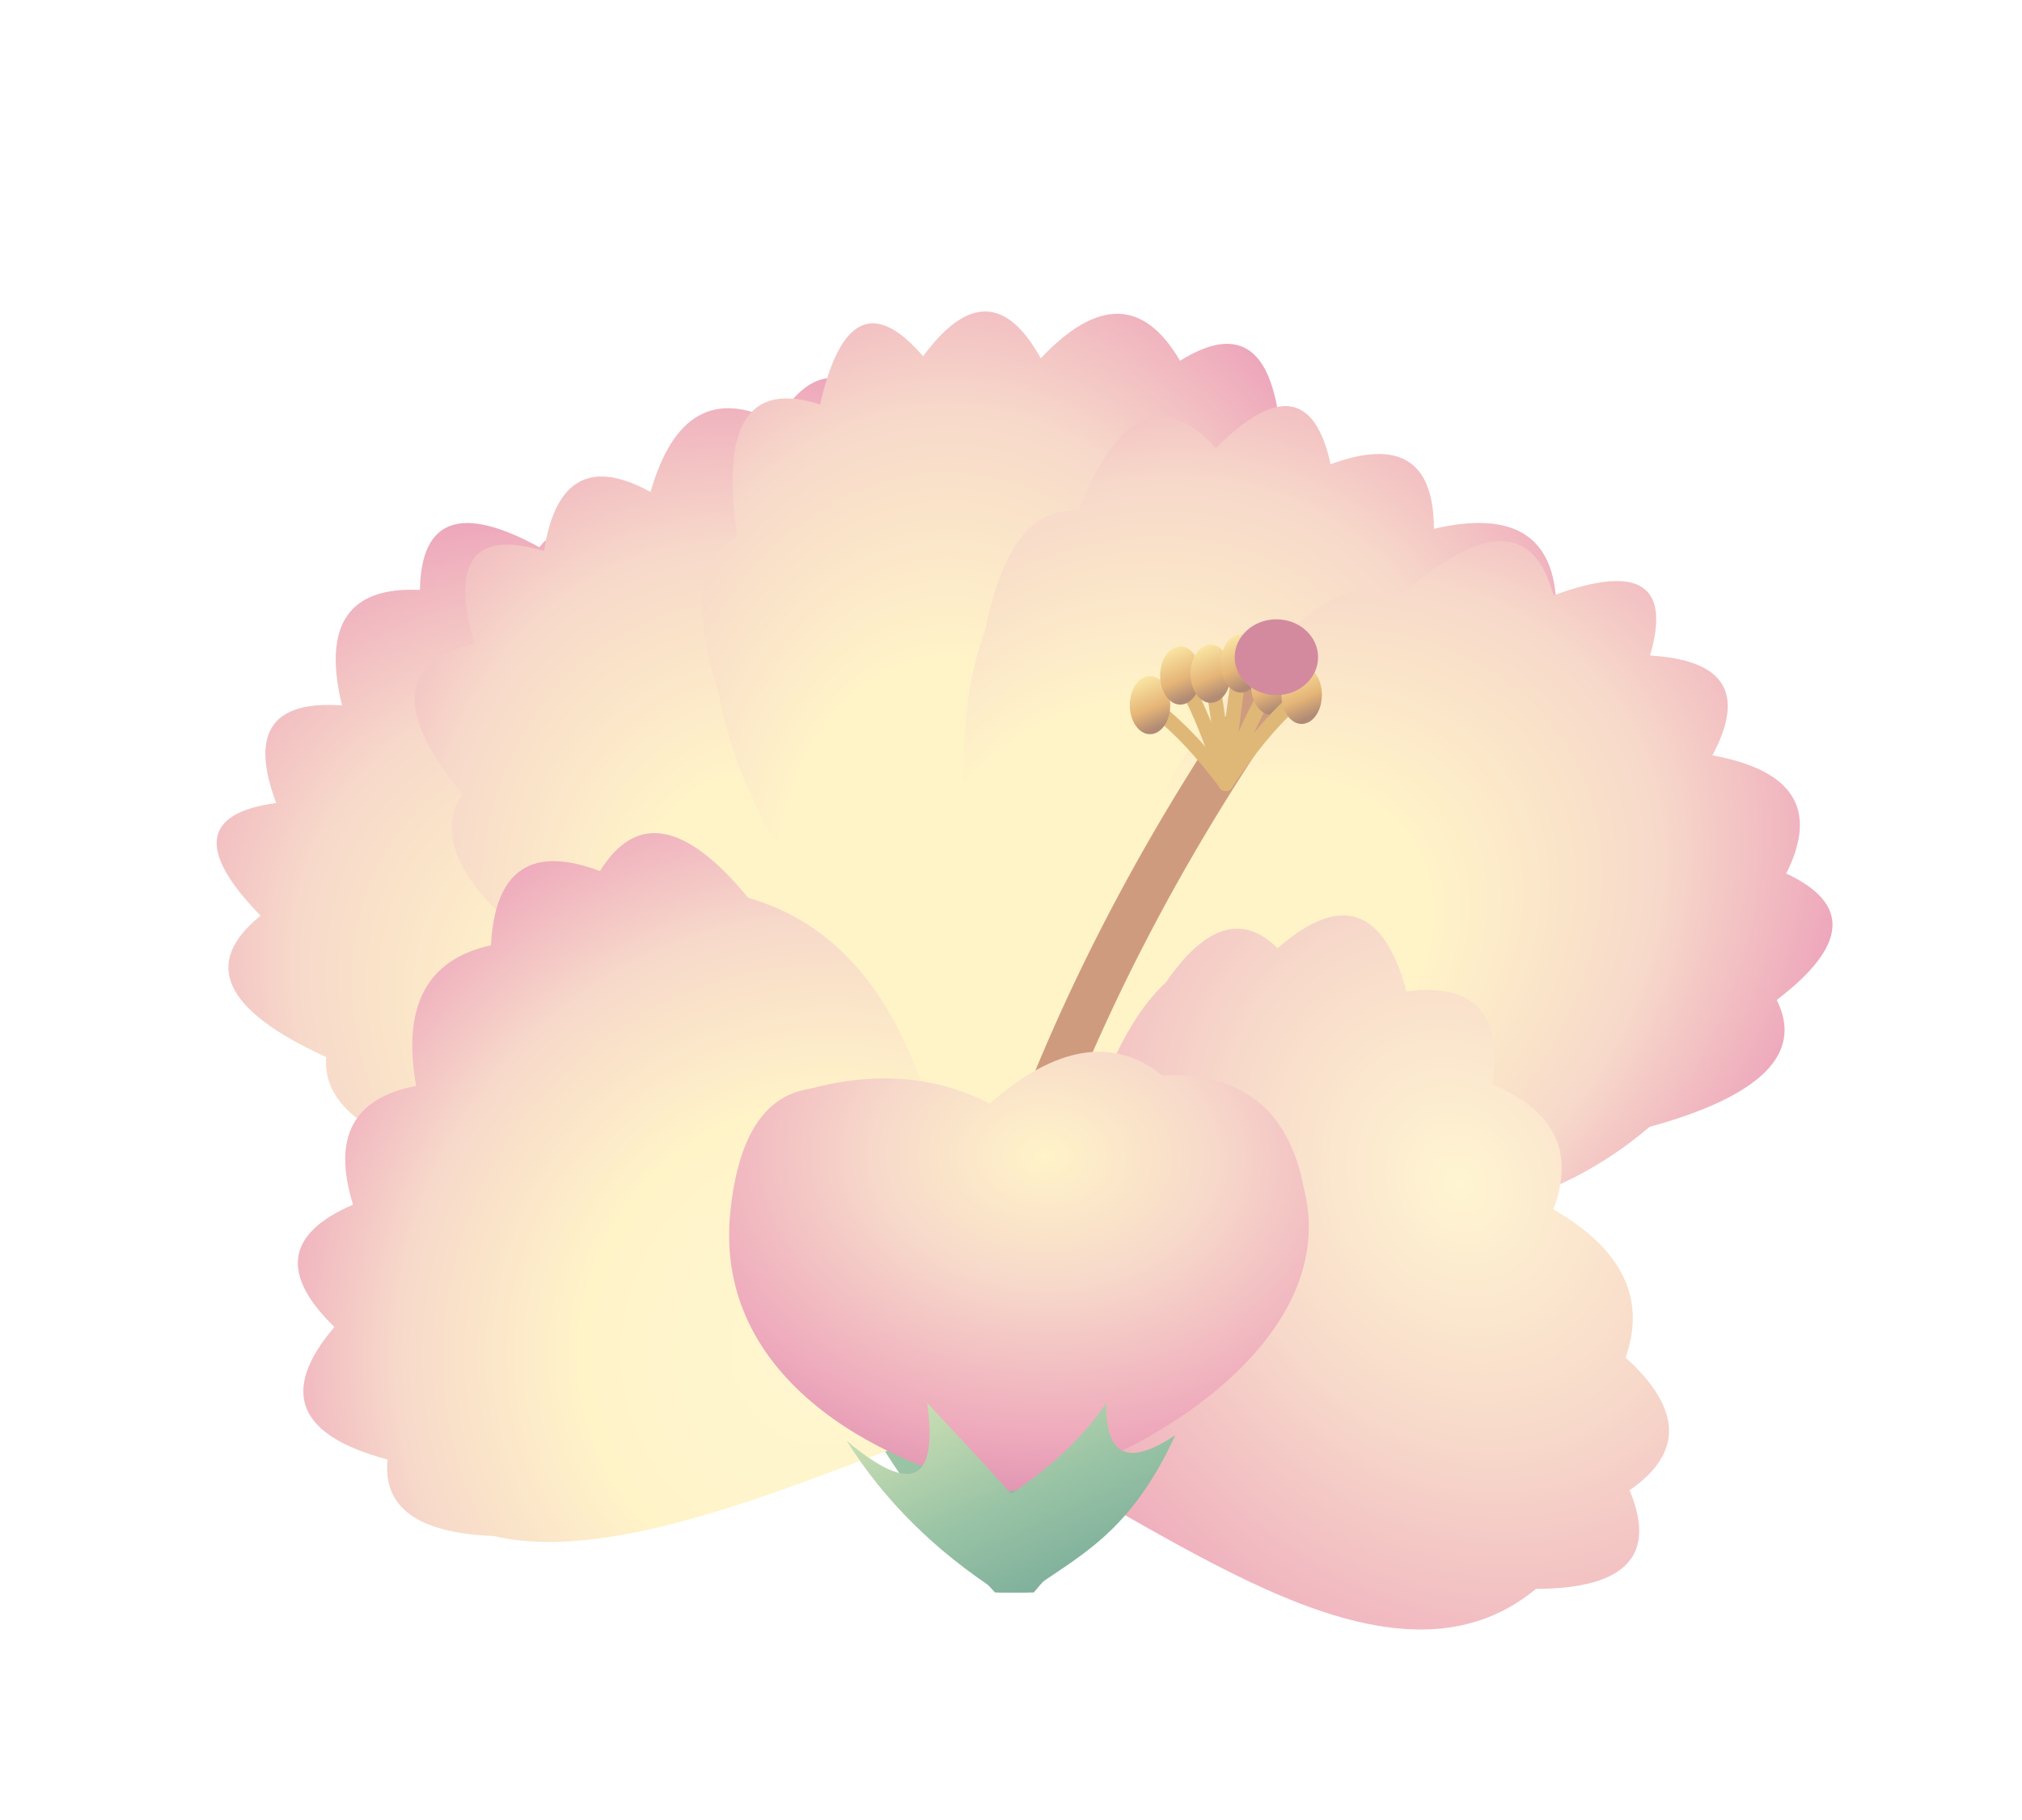
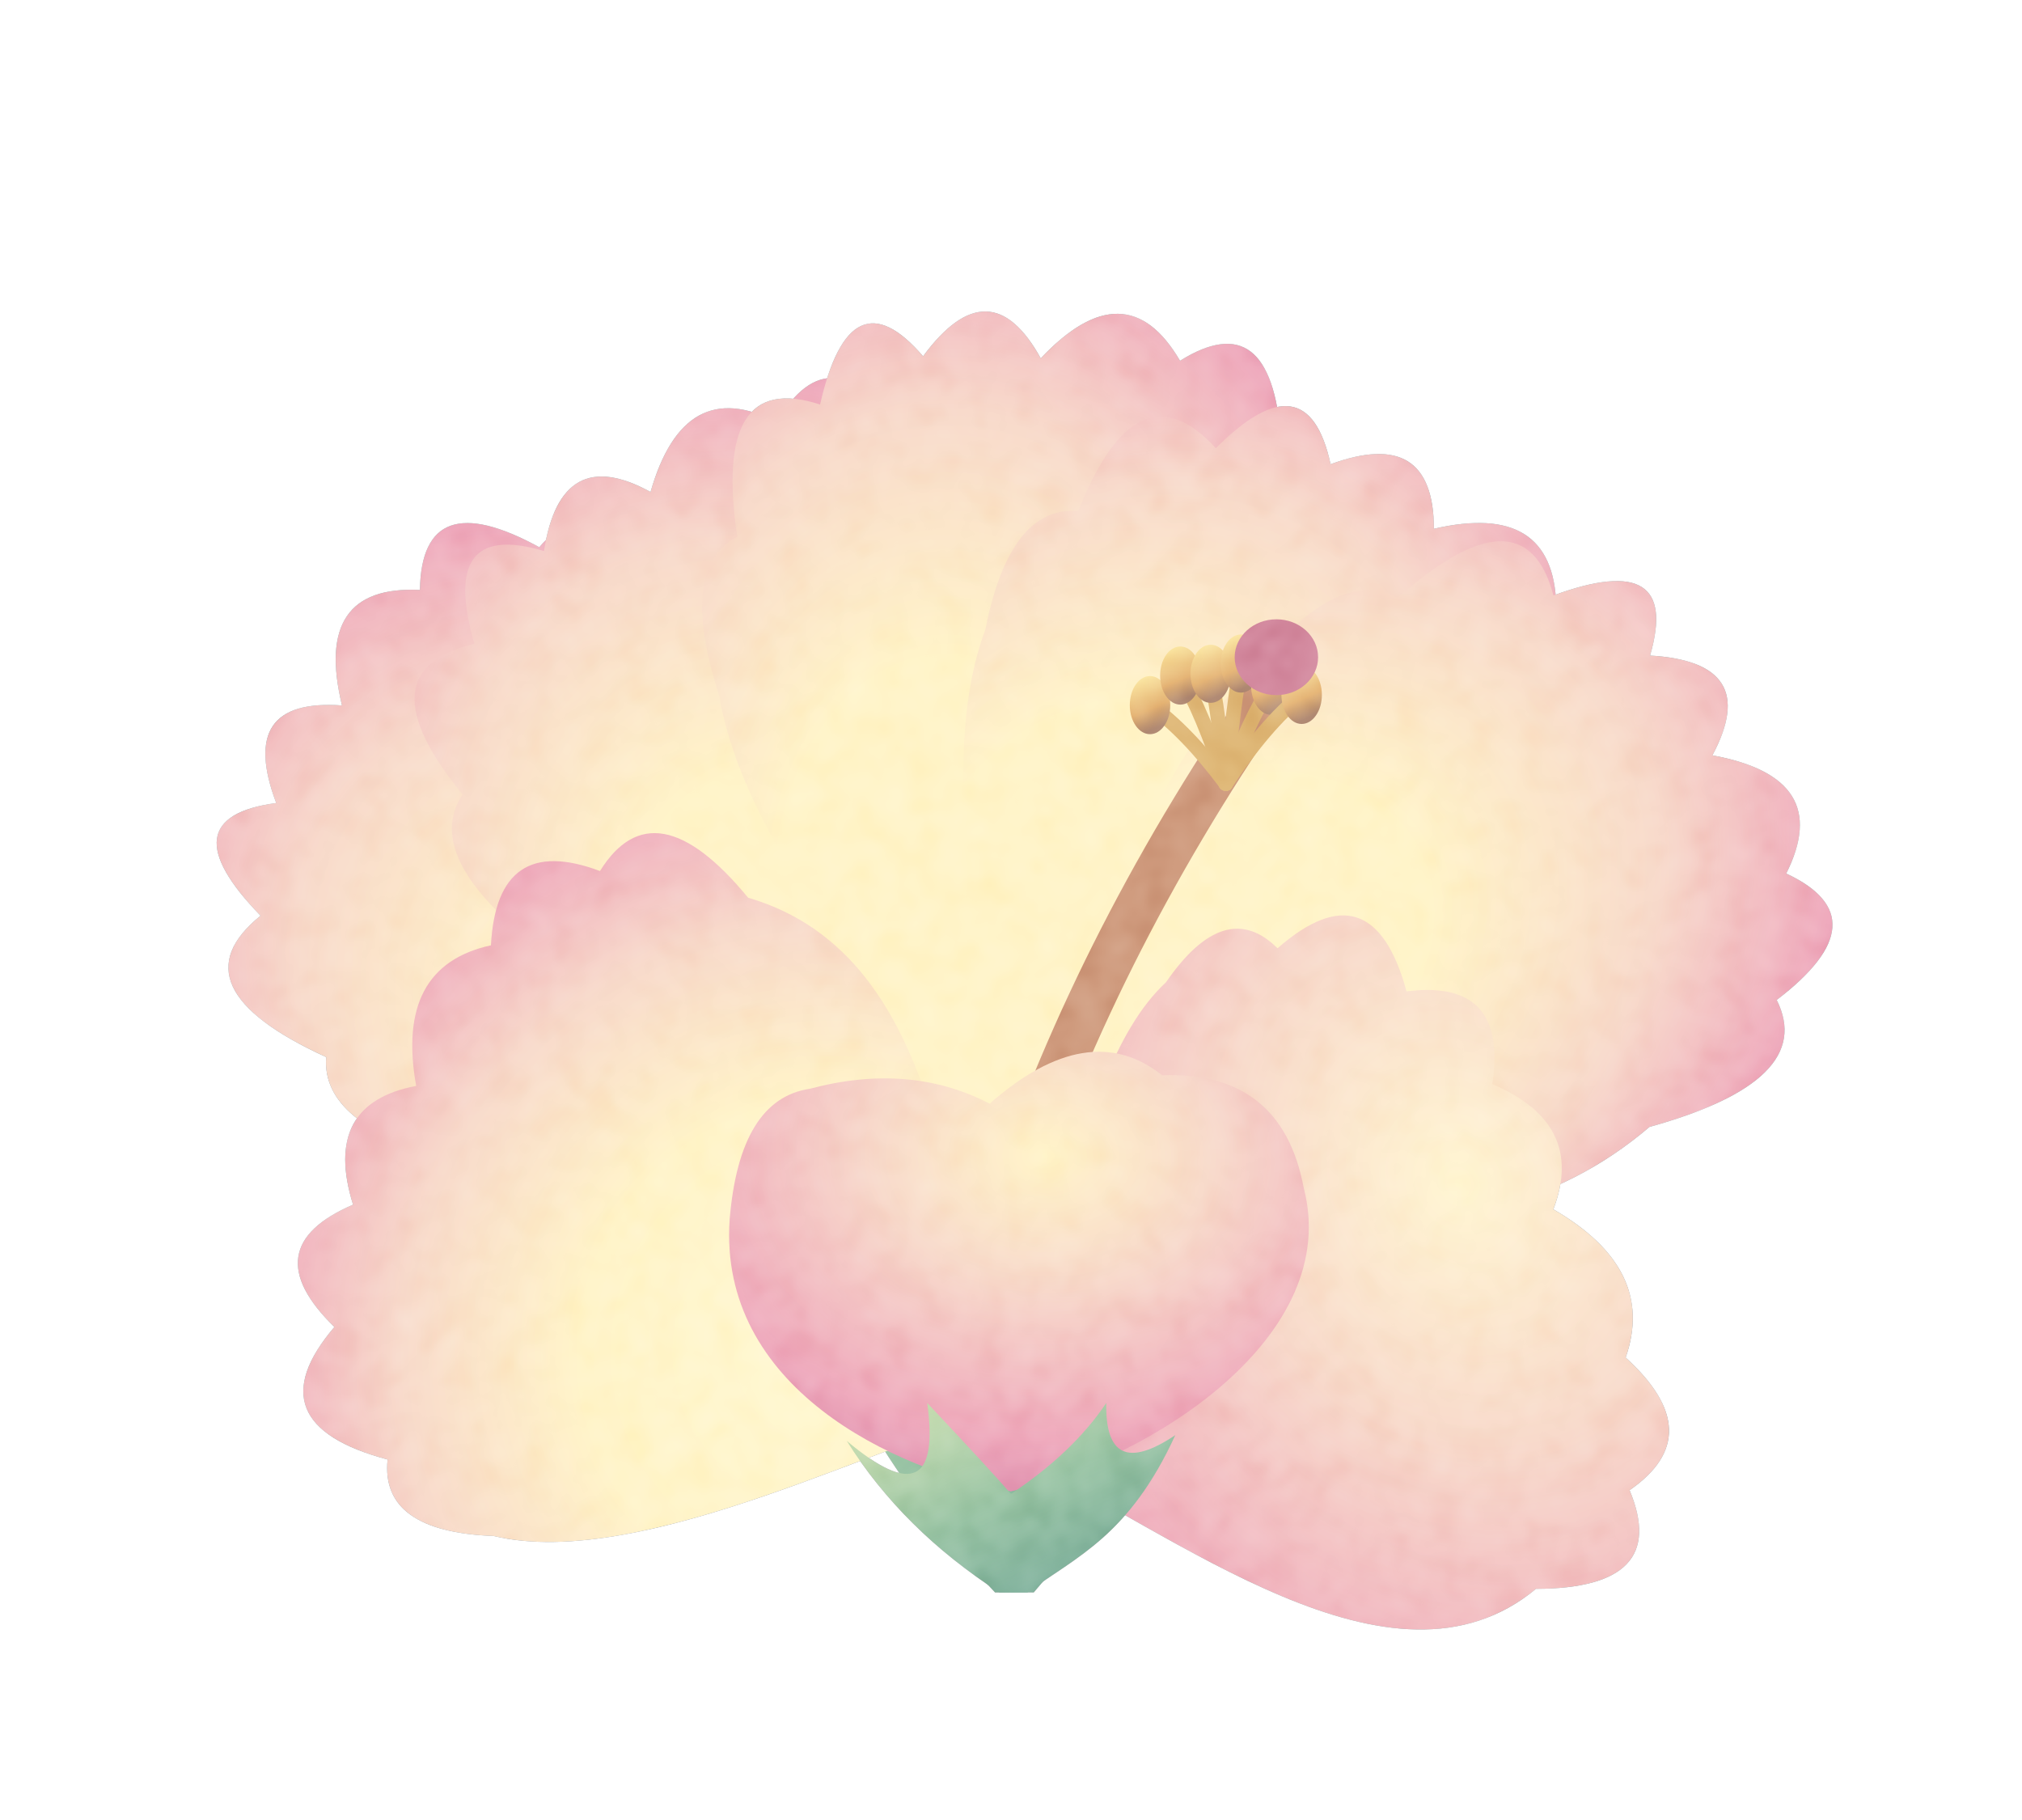
<svg xmlns="http://www.w3.org/2000/svg" width="160" height="144" viewBox="0 0 160 144" role="img">
  <defs>
    <radialGradient id="ivory" cx="47%" cy="74%" r="91%">
      <stop offset="0" stop-color="#fff7d1" />
      <stop offset="0.38" stop-color="#fff3c8" />
      <stop offset="0.66" stop-color="#f7d9ca" />
      <stop offset="0.89" stop-color="#eea9bc" />
      <stop offset="1" stop-color="#d685aa" />
    </radialGradient>
    <radialGradient id="silk" cx="39%" cy="67%" r="89%">
      <stop offset="0" stop-color="#fff3c8" />
      <stop offset="0.3" stop-color="#fff3c8" />
      <stop offset="0.62" stop-color="#f7d9ca" />
      <stop offset="0.87" stop-color="#eea9bc" />
      <stop offset="1" stop-color="#d685aa" />
    </radialGradient>
    <radialGradient id="edge" cx="54%" cy="24%" r="88%">
      <stop offset="0" stop-color="#fff3c8" />
      <stop offset="0.33" stop-color="#f7d9ca" />
      <stop offset="0.73" stop-color="#eea9bc" />
      <stop offset="1" stop-color="#d685aa" />
    </radialGradient>
    <radialGradient id="back" cx="45%" cy="73%" r="86%">
      <stop offset="0" stop-color="#f7d9ca" />
      <stop offset="0.52" stop-color="#eea9bc" />
      <stop offset="1" stop-color="#d685aa" />
    </radialGradient>
    <radialGradient id="fold" cx="44%" cy="17%" r="100%">
      <stop offset="0" stop-color="#fff5d2" />
      <stop offset="0.36" stop-color="#f7d9ca" />
      <stop offset="0.79" stop-color="#eea9bc" />
      <stop offset="1" stop-color="#d685aa" />
    </radialGradient>
    <linearGradient id="green" x1="0" y1="0" x2=".8" y2="1">
      <stop stop-color="#d6e5b7" />
      <stop offset=".55" stop-color="#9ac4a5" />
      <stop offset="1" stop-color="#77aa99" />
    </linearGradient>
    <linearGradient id="pollen" x2=".3" y2="1">
      <stop stop-color="#fff0ad" />
      <stop offset=".66" stop-color="#e5b577" />
      <stop offset="1" stop-color="#b18b75" />
    </linearGradient>
+     <filter id="paper" x="-2%" y="-2%" width="104%" height="104%" color-interpolation-filters="sRGB">
+       <feTurbulence type="fractalNoise" baseFrequency="0.39" numOctaves="2" seed="19" />
+       <feColorMatrix values=".23 .17 .10 0 .25  .23 .17 .10 0 .25  .23 .17 .10 0 .25  0 0 0 0 1" />
+       <feBlend in2="SourceGraphic" mode="soft-light" />
+       <feComposite in2="SourceGraphic" operator="in" />
+     </filter>
  </defs>
-   <g transform="translate(80 126) scale(18 34)">
-     <path d="M-1 -.8Q-.41 -.37 -.51 -1Q-.13 -.65 0 -.52Q.38 -.74 .58 -1Q.57 -.58 1 -.83C.72 -.30 .40 -.19 .10 0L-.07 0Q-.66 -.33 -1 -.8Z" fill="url(#green)" />
-   </g>
-   <g transform="translate(80 93) rotate(-56) scale(24.5 66)">
-     <path d="M0 0C-.18 -.12 -.86 -.35 -.97 -.57Q-1.11 -.72 -.92 -.76Q-1.01 -.96 -.66 -.92Q-.57 -1.08 -.33 -.98Q-.12 -1.09 .05 -.98Q.32 -1.09 .50 -.98Q.79 -1.05 .83 -.89Q1.12 -.88 .96 -.68C1.08 -.38 .40 -.19 0 0Z" fill="url(#silk)" />
-   </g>
-   <g transform="translate(80 93) rotate(-29) scale(25.37 62.37)">
-     <path d="M0 0C-.18 -.12 -.86 -.35 -.97 -.57Q-1.11 -.72 -.92 -.76Q-1.01 -.96 -.66 -.92Q-.57 -1.08 -.33 -.98Q-.12 -1.09 .05 -.98Q.32 -1.09 .50 -.98Q.79 -1.05 .83 -.89Q1.12 -.88 .96 -.68C1.08 -.38 .40 -.19 0 0Z" fill="url(#silk)" />
-   </g>
-   <g transform="translate(80 93) rotate(1) scale(24.5 66)">
-     <path d="M0 0C-.18 -.12 -.86 -.35 -.97 -.57Q-1.11 -.72 -.92 -.76Q-1.01 -.96 -.66 -.92Q-.57 -1.08 -.33 -.98Q-.12 -1.09 .05 -.98Q.32 -1.09 .50 -.98Q.79 -1.05 .83 -.89Q1.12 -.88 .96 -.68C1.08 -.38 .40 -.19 0 0Z" fill="url(#silk)" />
-   </g>
-   <g transform="translate(80 93) rotate(32) scale(25.37 62.37)">
-     <path d="M0 0C-.18 -.12 -.86 -.35 -.97 -.57Q-1.11 -.72 -.92 -.76Q-1.01 -.96 -.66 -.92Q-.57 -1.08 -.33 -.98Q-.12 -1.09 .05 -.98Q.32 -1.09 .50 -.98Q.79 -1.05 .83 -.89Q1.12 -.88 .96 -.68C1.08 -.38 .40 -.19 0 0Z" fill="url(#silk)" />
-   </g>
-   <g transform="translate(80 93) rotate(58) scale(24.5 66)">
-     <path d="M0 0C-.18 -.12 -.86 -.35 -.97 -.57Q-1.11 -.72 -.92 -.76Q-1.01 -.96 -.66 -.92Q-.57 -1.08 -.33 -.98Q-.12 -1.09 .05 -.98Q.32 -1.09 .50 -.98Q.79 -1.05 .83 -.89Q1.12 -.88 .96 -.68C1.08 -.38 .40 -.19 0 0Z" fill="url(#silk)" />
-   </g>
-   <path d="M80 95Q87 74 101 54" fill="none" stroke="#cf9b7e" stroke-width="3.6" stroke-linecap="round" />
-   <path d="M97 62Q93.88 57.84 91 55.79" fill="none" stroke="#dfb878" stroke-width="1.15" stroke-linecap="round" />
-   <ellipse cx="91" cy="55.79" rx="1.6" ry="2.3" fill="url(#pollen)" />
-   <path d="M97 62Q95.13 56.27 93.4 53.45" fill="none" stroke="#dfb878" stroke-width="1.15" stroke-linecap="round" />
-   <ellipse cx="93.4" cy="53.45" rx="1.6" ry="2.3" fill="url(#pollen)" />
-   <path d="M97 62Q96.38 56.18 95.8 53.31" fill="none" stroke="#dfb878" stroke-width="1.15" stroke-linecap="round" />
-   <ellipse cx="95.8" cy="53.31" rx="1.6" ry="2.3" fill="url(#pollen)" />
-   <path d="M97 62Q97.62 55.63 98.2 52.5" fill="none" stroke="#dfb878" stroke-width="1.15" stroke-linecap="round" />
-   <ellipse cx="98.2" cy="52.5" rx="1.6" ry="2.3" fill="url(#pollen)" />
-   <path d="M97 62Q98.87 56.81 100.6 54.26" fill="none" stroke="#dfb878" stroke-width="1.15" stroke-linecap="round" />
-   <ellipse cx="100.6" cy="54.26" rx="1.6" ry="2.3" fill="url(#pollen)" />
-   <path d="M97 62Q100.12 57.3 103 54.98" fill="none" stroke="#dfb878" stroke-width="1.15" stroke-linecap="round" />
-   <ellipse cx="103" cy="54.98" rx="1.6" ry="2.3" fill="url(#pollen)" />
-   <ellipse cx="101" cy="52" rx="3.3" ry="3" fill="#d38a9f" />
-   <g transform="translate(79 112) rotate(-62) scale(28 54)">
-     <path d="M0 0C-.18 -.12 -.86 -.35 -.97 -.57Q-1.11 -.72 -.92 -.76Q-1.01 -.96 -.66 -.92Q-.57 -1.08 -.33 -.98Q-.12 -1.09 .05 -.98Q.32 -1.09 .50 -.98Q.79 -1.05 .83 -.89Q1.12 -.88 .96 -.68C1.08 -.38 .40 -.19 0 0Z" fill="url(#ivory)" />
-   </g>
-   <g transform="translate(80 115) rotate(64) scale(29 48)">
-     <path d="M0 0C-.18 -.12 -.86 -.35 -.97 -.57Q-1.11 -.72 -.92 -.76Q-1.01 -.96 -.66 -.92Q-.57 -1.08 -.33 -.98Q-.12 -1.09 .05 -.98Q.32 -1.09 .50 -.98Q.79 -1.05 .83 -.89Q1.12 -.88 .96 -.68C1.08 -.38 .40 -.19 0 0Z" fill="url(#fold)" />
-   </g>
-   <g transform="translate(80 118) rotate(2) scale(23 34)">
-     <path d="M0 0C-.41 -.04 -1.02 -.22 -1 -.61Q-.98 -.89 -.74 -.92Q-.40 -.99 -.12 -.90Q.21 -1.11 .47 -.98Q.88 -1.00 .97 -.73C1.12 -.39 .49 -.09 0 0Z" fill="url(#edge)" />
-   </g>
-   <g transform="translate(80 126) scale(13 15)">
-     <path d="M-1 -.8Q-.41 -.37 -.51 -1Q-.13 -.65 0 -.52Q.38 -.74 .58 -1Q.57 -.58 1 -.83C.72 -.30 .40 -.19 .10 0L-.07 0Q-.66 -.33 -1 -.8Z" fill="url(#green)" />
+   <g filter="url(#paper)">
+     <g transform="translate(80 126) scale(18 34)">
+       <path d="M-1 -.8Q-.41 -.37 -.51 -1Q-.13 -.65 0 -.52Q.38 -.74 .58 -1Q.57 -.58 1 -.83C.72 -.30 .40 -.19 .10 0L-.07 0Q-.66 -.33 -1 -.8Z" fill="url(#green)" />
+     </g>
+     <g transform="translate(80 93) rotate(-56) scale(24.5 66)">
+       <path d="M0 0C-.18 -.12 -.86 -.35 -.97 -.57Q-1.11 -.72 -.92 -.76Q-1.01 -.96 -.66 -.92Q-.57 -1.08 -.33 -.98Q-.12 -1.09 .05 -.98Q.32 -1.09 .50 -.98Q.79 -1.05 .83 -.89Q1.12 -.88 .96 -.68C1.08 -.38 .40 -.19 0 0Z" fill="url(#silk)" />
+     </g>
+     <g transform="translate(80 93) rotate(-29) scale(25.37 62.37)">
+       <path d="M0 0C-.18 -.12 -.86 -.35 -.97 -.57Q-1.11 -.72 -.92 -.76Q-1.01 -.96 -.66 -.92Q-.57 -1.08 -.33 -.98Q-.12 -1.09 .05 -.98Q.32 -1.09 .50 -.98Q.79 -1.05 .83 -.89Q1.12 -.88 .96 -.68C1.08 -.38 .40 -.19 0 0Z" fill="url(#silk)" />
+     </g>
+     <g transform="translate(80 93) rotate(1) scale(24.5 66)">
+       <path d="M0 0C-.18 -.12 -.86 -.35 -.97 -.57Q-1.11 -.72 -.92 -.76Q-1.01 -.96 -.66 -.92Q-.57 -1.08 -.33 -.98Q-.12 -1.09 .05 -.98Q.32 -1.09 .50 -.98Q.79 -1.05 .83 -.89Q1.12 -.88 .96 -.68C1.08 -.38 .40 -.19 0 0Z" fill="url(#silk)" />
+     </g>
+     <g transform="translate(80 93) rotate(32) scale(25.37 62.37)">
+       <path d="M0 0C-.18 -.12 -.86 -.35 -.97 -.57Q-1.11 -.72 -.92 -.76Q-1.01 -.96 -.66 -.92Q-.57 -1.08 -.33 -.98Q-.12 -1.09 .05 -.98Q.32 -1.09 .50 -.98Q.79 -1.05 .83 -.89Q1.12 -.88 .96 -.68C1.08 -.38 .40 -.19 0 0Z" fill="url(#silk)" />
+     </g>
+     <g transform="translate(80 93) rotate(58) scale(24.5 66)">
+       <path d="M0 0C-.18 -.12 -.86 -.35 -.97 -.57Q-1.11 -.72 -.92 -.76Q-1.01 -.96 -.66 -.92Q-.57 -1.08 -.33 -.98Q-.12 -1.09 .05 -.98Q.32 -1.09 .50 -.98Q.79 -1.05 .83 -.89Q1.12 -.88 .96 -.68C1.08 -.38 .40 -.19 0 0Z" fill="url(#silk)" />
+     </g>
+     <path d="M80 95Q87 74 101 54" fill="none" stroke="#cf9b7e" stroke-width="3.6" stroke-linecap="round" />
+     <path d="M97 62Q93.88 57.84 91 55.79" fill="none" stroke="#dfb878" stroke-width="1.15" stroke-linecap="round" />
+     <ellipse cx="91" cy="55.79" rx="1.6" ry="2.3" fill="url(#pollen)" />
+     <path d="M97 62Q95.13 56.27 93.4 53.45" fill="none" stroke="#dfb878" stroke-width="1.15" stroke-linecap="round" />
+     <ellipse cx="93.4" cy="53.45" rx="1.6" ry="2.3" fill="url(#pollen)" />
+     <path d="M97 62Q96.38 56.18 95.8 53.31" fill="none" stroke="#dfb878" stroke-width="1.15" stroke-linecap="round" />
+     <ellipse cx="95.8" cy="53.31" rx="1.6" ry="2.3" fill="url(#pollen)" />
+     <path d="M97 62Q97.62 55.63 98.2 52.5" fill="none" stroke="#dfb878" stroke-width="1.15" stroke-linecap="round" />
+     <ellipse cx="98.2" cy="52.5" rx="1.6" ry="2.3" fill="url(#pollen)" />
+     <path d="M97 62Q98.87 56.81 100.6 54.26" fill="none" stroke="#dfb878" stroke-width="1.15" stroke-linecap="round" />
+     <ellipse cx="100.6" cy="54.26" rx="1.6" ry="2.3" fill="url(#pollen)" />
+     <path d="M97 62Q100.12 57.3 103 54.98" fill="none" stroke="#dfb878" stroke-width="1.15" stroke-linecap="round" />
+     <ellipse cx="103" cy="54.98" rx="1.6" ry="2.3" fill="url(#pollen)" />
+     <ellipse cx="101" cy="52" rx="3.3" ry="3" fill="#d38a9f" />
+     <g transform="translate(79 112) rotate(-62) scale(28 54)">
+       <path d="M0 0C-.18 -.12 -.86 -.35 -.97 -.57Q-1.11 -.72 -.92 -.76Q-1.01 -.96 -.66 -.92Q-.57 -1.08 -.33 -.98Q-.12 -1.09 .05 -.98Q.32 -1.09 .50 -.98Q.79 -1.05 .83 -.89Q1.12 -.88 .96 -.68C1.08 -.38 .40 -.19 0 0Z" fill="url(#ivory)" />
+     </g>
+     <g transform="translate(80 115) rotate(64) scale(29 48)">
+       <path d="M0 0C-.18 -.12 -.86 -.35 -.97 -.57Q-1.11 -.72 -.92 -.76Q-1.01 -.96 -.66 -.92Q-.57 -1.08 -.33 -.98Q-.12 -1.09 .05 -.98Q.32 -1.09 .50 -.98Q.79 -1.05 .83 -.89Q1.12 -.88 .96 -.68C1.08 -.38 .40 -.19 0 0Z" fill="url(#fold)" />
+     </g>
+     <g transform="translate(80 118) rotate(2) scale(23 34)">
+       <path d="M0 0C-.41 -.04 -1.02 -.22 -1 -.61Q-.98 -.89 -.74 -.92Q-.40 -.99 -.12 -.90Q.21 -1.11 .47 -.98Q.88 -1.00 .97 -.73C1.12 -.39 .49 -.09 0 0Z" fill="url(#edge)" />
+     </g>
+     <g transform="translate(80 126) scale(13 15)">
+       <path d="M-1 -.8Q-.41 -.37 -.51 -1Q-.13 -.65 0 -.52Q.38 -.74 .58 -1Q.57 -.58 1 -.83C.72 -.30 .40 -.19 .10 0L-.07 0Q-.66 -.33 -1 -.8Z" fill="url(#green)" />
+     </g>
  </g>
</svg>
